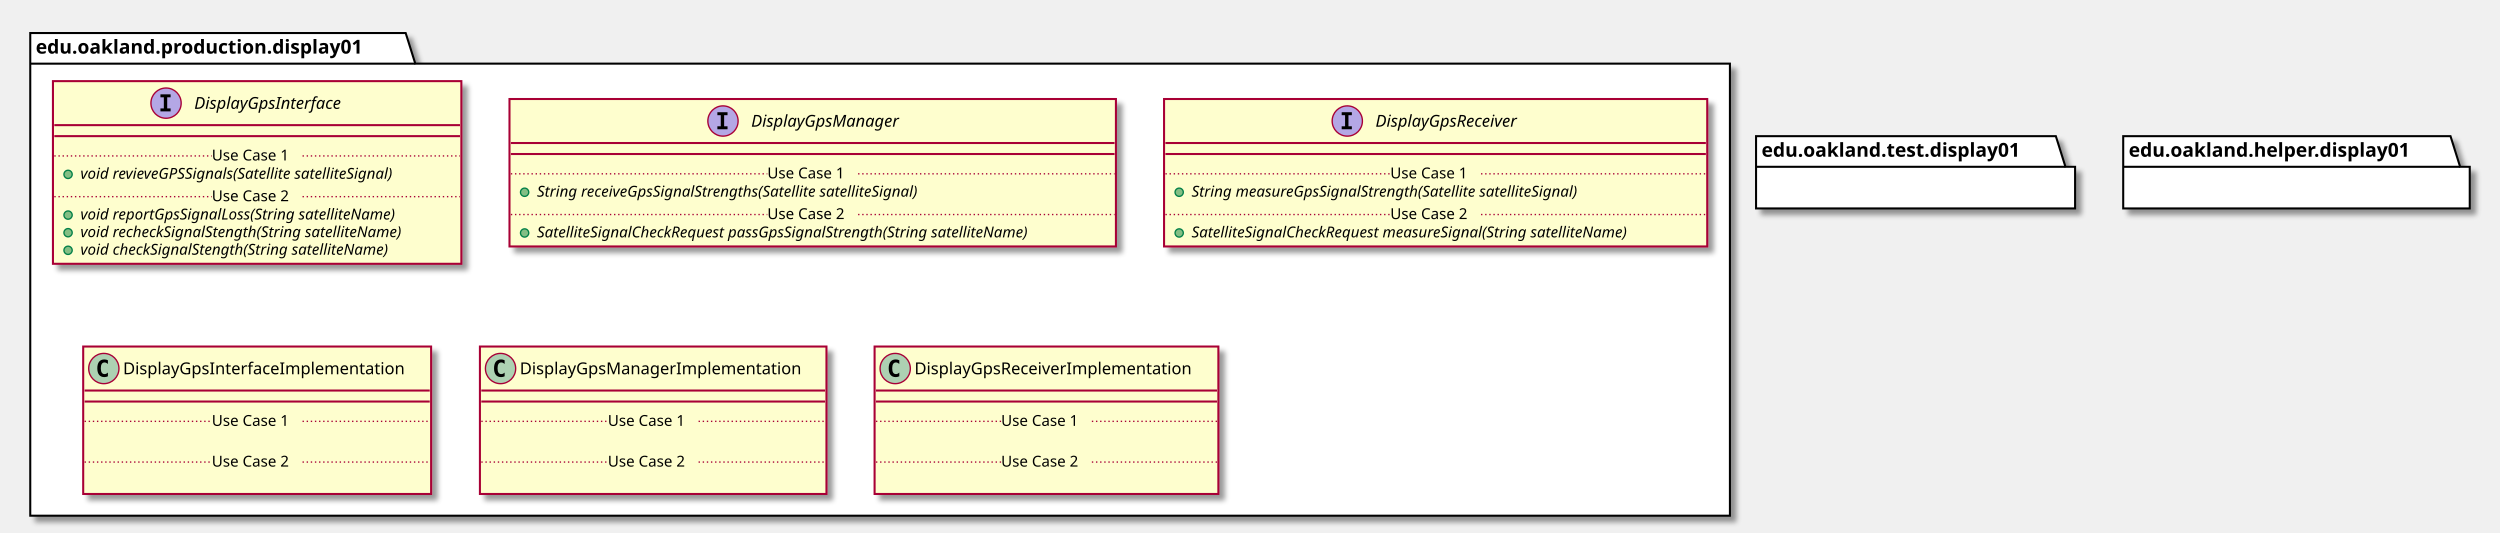
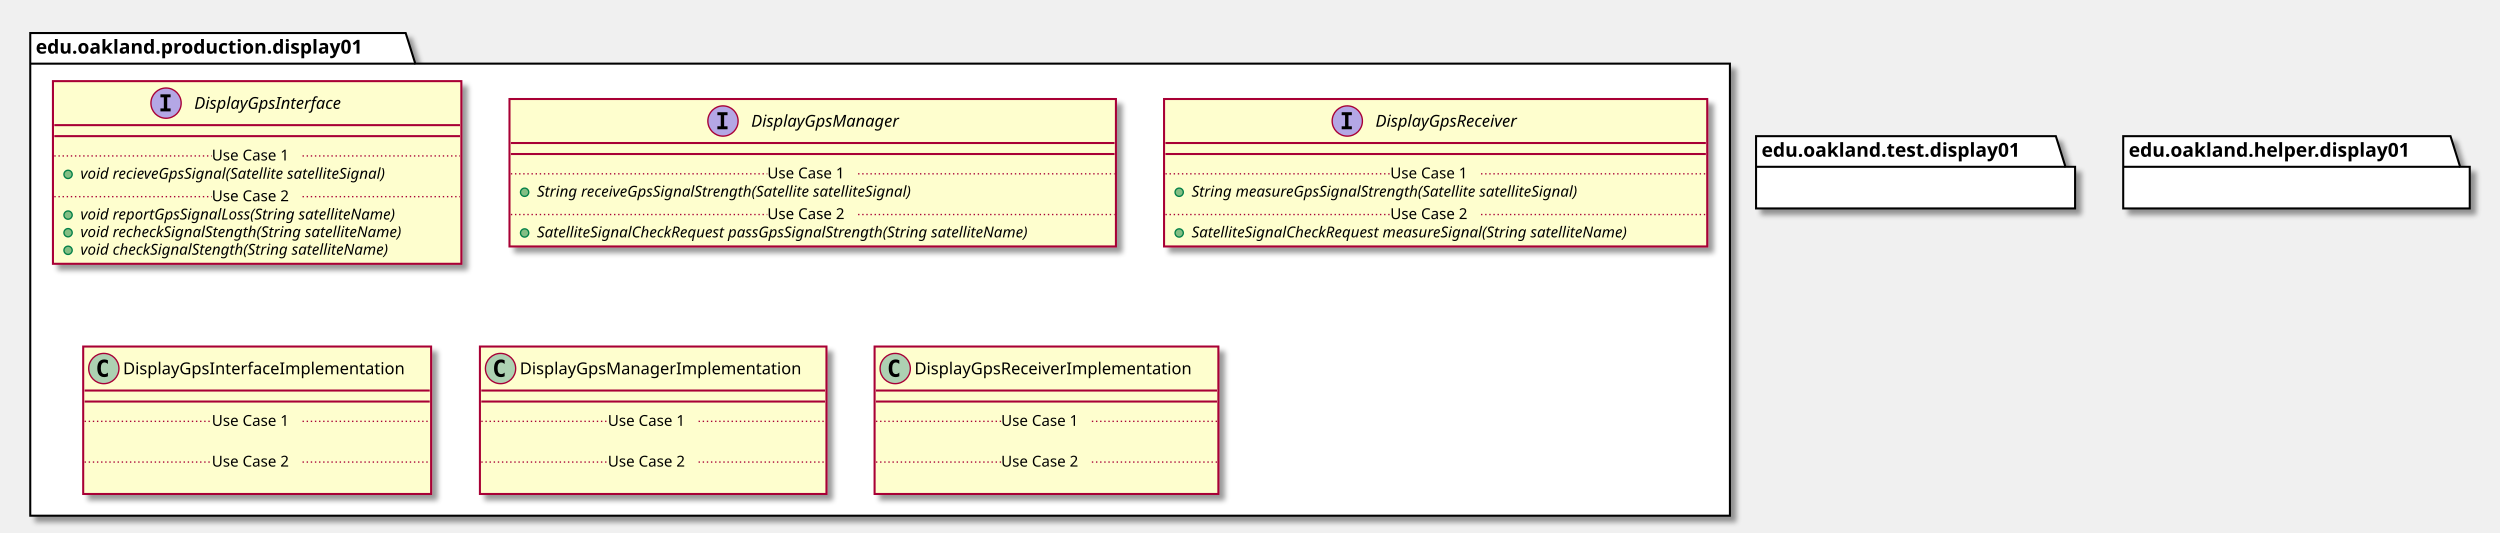
<svg xmlns="http://www.w3.org/2000/svg" contentScriptType="application/ecmascript" contentStyleType="text/css" height="387px" preserveAspectRatio="none" style="width:1818px;height:387px;" version="1.1" viewBox="0 0 1818 387" width="1818px" zoomAndPan="magnify">
  <defs>
-     <filter height="300%" id="f1esmcrt8yq7kb" width="300%" x="-1" y="-1">
+     <filter height="300%" id="f16cbwy22shc78" width="300%" x="-1" y="-1">
      <feGaussianBlur result="blurOut" stdDeviation="2.0" />
      <feColorMatrix in="blurOut" result="blurOut2" type="matrix" values="0 0 0 0 0 0 0 0 0 0 0 0 0 0 0 0 0 0 .4 0" />
      <feOffset dx="4.0" dy="4.0" in="blurOut2" result="blurOut3" />
      <feBlend in="SourceGraphic" in2="blurOut3" mode="normal" />
    </filter>
  </defs>
  <g>
-     <polygon fill="#FFFFFF" filter="url(#f1esmcrt8yq7kb)" points="22,24,295,24,302,46.297,1258,46.297,1258,375,22,375,22,24" style="stroke: #000000; stroke-width: 1.5;" />
+     <polygon fill="#FFFFFF" filter="url(#f16cbwy22shc78)" points="22,24,295,24,302,46.297,1258,46.297,1258,375,22,375,22,24" style="stroke: #000000; stroke-width: 1.5;" />
    <line style="stroke: #000000; stroke-width: 1.5;" x1="22" x2="302" y1="46.297" y2="46.297" />
    <text fill="#000000" font-family="sans-serif" font-size="14" font-weight="bold" lengthAdjust="spacingAndGlyphs" textLength="267" x="26" y="38.995">edu.oakland.production.display01</text>
-     <rect fill="#FEFECE" filter="url(#f1esmcrt8yq7kb)" height="132.828" id="DisplayGpsInterface" style="stroke: #A80036; stroke-width: 1.5;" width="297" x="38.5" y="59" />
+     <rect fill="#FEFECE" filter="url(#f16cbwy22shc78)" height="132.828" id="DisplayGpsInterface" style="stroke: #A80036; stroke-width: 1.5;" width="297" x="38.5" y="59" />
    <ellipse cx="120.75" cy="75" fill="#B4A7E5" rx="11" ry="11" style="stroke: #A80036; stroke-width: 1.0;" />
    <path d="M116.672,70.766 L116.672,68.609 L124.062,68.609 L124.062,70.766 L121.594,70.766 L121.594,78.844 L124.062,78.844 L124.062,81 L116.672,81 L116.672,78.844 L119.141,78.844 L119.141,70.766 L116.672,70.766 Z " />
    <text fill="#000000" font-family="sans-serif" font-size="12" font-style="italic" lengthAdjust="spacingAndGlyphs" textLength="124" x="141.25" y="79.154">DisplayGpsInterface</text>
    <line style="stroke: #A80036; stroke-width: 1.5;" x1="39.5" x2="334.5" y1="91" y2="91" />
    <line style="stroke: #A80036; stroke-width: 1.5;" x1="39.5" x2="334.5" y1="99" y2="99" />
    <ellipse cx="49.5" cy="126.805" fill="#84BE84" rx="3" ry="3" style="stroke: #038048; stroke-width: 1.0;" />
-     <text fill="#000000" font-family="sans-serif" font-size="11" font-style="italic" lengthAdjust="spacingAndGlyphs" textLength="269" x="58.5" y="130.015">void revieveGPSSignals(Satellite satelliteSignal)</text>
+     <text fill="#000000" font-family="sans-serif" font-size="11" font-style="italic" lengthAdjust="spacingAndGlyphs" textLength="261" x="58.5" y="130.015">void recieveGpsSignal(Satellite satelliteSignal)</text>
    <line style="stroke: #A80036; stroke-width: 1.0; stroke-dasharray: 1.0,2.0;" x1="39.5" x2="154" y1="113.402" y2="113.402" />
    <text fill="#000000" font-family="sans-serif" font-size="11" lengthAdjust="spacingAndGlyphs" textLength="66" x="154" y="116.71">Use Case 1</text>
    <line style="stroke: #A80036; stroke-width: 1.0; stroke-dasharray: 1.0,2.0;" x1="220" x2="334.5" y1="113.402" y2="113.402" />
    <ellipse cx="49.5" cy="156.414" fill="#84BE84" rx="3" ry="3" style="stroke: #038048; stroke-width: 1.0;" />
    <text fill="#000000" font-family="sans-serif" font-size="11" font-style="italic" lengthAdjust="spacingAndGlyphs" textLength="266" x="58.5" y="159.625">void reportGpsSignalLoss(String satelliteName)</text>
    <ellipse cx="49.5" cy="169.219" fill="#84BE84" rx="3" ry="3" style="stroke: #038048; stroke-width: 1.0;" />
    <text fill="#000000" font-family="sans-serif" font-size="11" font-style="italic" lengthAdjust="spacingAndGlyphs" textLength="271" x="58.5" y="172.429">void recheckSignalStength(String satelliteName)</text>
    <ellipse cx="49.5" cy="182.023" fill="#84BE84" rx="3" ry="3" style="stroke: #038048; stroke-width: 1.0;" />
    <text fill="#000000" font-family="sans-serif" font-size="11" font-style="italic" lengthAdjust="spacingAndGlyphs" textLength="259" x="58.5" y="185.234">void checkSignalStength(String satelliteName)</text>
    <line style="stroke: #A80036; stroke-width: 1.0; stroke-dasharray: 1.0,2.0;" x1="39.5" x2="154" y1="143.012" y2="143.012" />
    <text fill="#000000" font-family="sans-serif" font-size="11" lengthAdjust="spacingAndGlyphs" textLength="66" x="154" y="146.32">Use Case 2</text>
    <line style="stroke: #A80036; stroke-width: 1.0; stroke-dasharray: 1.0,2.0;" x1="220" x2="334.5" y1="143.012" y2="143.012" />
-     <rect fill="#FEFECE" filter="url(#f1esmcrt8yq7kb)" height="107.219" id="DisplayGpsManager" style="stroke: #A80036; stroke-width: 1.5;" width="441" x="370.5" y="72" />
+     <rect fill="#FEFECE" filter="url(#f16cbwy22shc78)" height="107.219" id="DisplayGpsManager" style="stroke: #A80036; stroke-width: 1.5;" width="441" x="370.5" y="72" />
    <ellipse cx="525.75" cy="88" fill="#B4A7E5" rx="11" ry="11" style="stroke: #A80036; stroke-width: 1.0;" />
    <path d="M521.672,83.766 L521.672,81.609 L529.062,81.609 L529.062,83.766 L526.594,83.766 L526.594,91.844 L529.062,91.844 L529.062,94 L521.672,94 L521.672,91.844 L524.141,91.844 L524.141,83.766 L521.672,83.766 Z " />
    <text fill="#000000" font-family="sans-serif" font-size="12" font-style="italic" lengthAdjust="spacingAndGlyphs" textLength="122" x="546.25" y="92.154">DisplayGpsManager</text>
    <line style="stroke: #A80036; stroke-width: 1.5;" x1="371.5" x2="810.5" y1="104" y2="104" />
    <line style="stroke: #A80036; stroke-width: 1.5;" x1="371.5" x2="810.5" y1="112" y2="112" />
    <ellipse cx="381.5" cy="139.805" fill="#84BE84" rx="3" ry="3" style="stroke: #038048; stroke-width: 1.0;" />
-     <text fill="#000000" font-family="sans-serif" font-size="11" font-style="italic" lengthAdjust="spacingAndGlyphs" textLength="324" x="390.5" y="143.015">String receiveGpsSignalStrengths(Satellite satelliteSignal)</text>
+     <text fill="#000000" font-family="sans-serif" font-size="11" font-style="italic" lengthAdjust="spacingAndGlyphs" textLength="318" x="390.5" y="143.015">String receiveGpsSignalStrength(Satellite satelliteSignal)</text>
    <line style="stroke: #A80036; stroke-width: 1.0; stroke-dasharray: 1.0,2.0;" x1="371.5" x2="558" y1="126.402" y2="126.402" />
    <text fill="#000000" font-family="sans-serif" font-size="11" lengthAdjust="spacingAndGlyphs" textLength="66" x="558" y="129.71">Use Case 1</text>
    <line style="stroke: #A80036; stroke-width: 1.0; stroke-dasharray: 1.0,2.0;" x1="624" x2="810.5" y1="126.402" y2="126.402" />
    <ellipse cx="381.5" cy="169.414" fill="#84BE84" rx="3" ry="3" style="stroke: #038048; stroke-width: 1.0;" />
    <text fill="#000000" font-family="sans-serif" font-size="11" font-style="italic" lengthAdjust="spacingAndGlyphs" textLength="415" x="390.5" y="172.625">SatelliteSignalCheckRequest passGpsSignalStrength(String satelliteName)</text>
    <line style="stroke: #A80036; stroke-width: 1.0; stroke-dasharray: 1.0,2.0;" x1="371.5" x2="558" y1="156.012" y2="156.012" />
    <text fill="#000000" font-family="sans-serif" font-size="11" lengthAdjust="spacingAndGlyphs" textLength="66" x="558" y="159.32">Use Case 2</text>
    <line style="stroke: #A80036; stroke-width: 1.0; stroke-dasharray: 1.0,2.0;" x1="624" x2="810.5" y1="156.012" y2="156.012" />
-     <rect fill="#FEFECE" filter="url(#f1esmcrt8yq7kb)" height="107.219" id="DisplayGpsReceiver" style="stroke: #A80036; stroke-width: 1.5;" width="395" x="846.5" y="72" />
+     <rect fill="#FEFECE" filter="url(#f16cbwy22shc78)" height="107.219" id="DisplayGpsReceiver" style="stroke: #A80036; stroke-width: 1.5;" width="395" x="846.5" y="72" />
    <ellipse cx="979.75" cy="88" fill="#B4A7E5" rx="11" ry="11" style="stroke: #A80036; stroke-width: 1.0;" />
    <path d="M975.672,83.766 L975.672,81.609 L983.062,81.609 L983.062,83.766 L980.594,83.766 L980.594,91.844 L983.062,91.844 L983.062,94 L975.672,94 L975.672,91.844 L978.141,91.844 L978.141,83.766 L975.672,83.766 Z " />
    <text fill="#000000" font-family="sans-serif" font-size="12" font-style="italic" lengthAdjust="spacingAndGlyphs" textLength="120" x="1000.25" y="92.154">DisplayGpsReceiver</text>
    <line style="stroke: #A80036; stroke-width: 1.5;" x1="847.5" x2="1240.5" y1="104" y2="104" />
    <line style="stroke: #A80036; stroke-width: 1.5;" x1="847.5" x2="1240.5" y1="112" y2="112" />
    <ellipse cx="857.5" cy="139.805" fill="#84BE84" rx="3" ry="3" style="stroke: #038048; stroke-width: 1.0;" />
    <text fill="#000000" font-family="sans-serif" font-size="11" font-style="italic" lengthAdjust="spacingAndGlyphs" textLength="326" x="866.5" y="143.015">String measureGpsSignalStrength(Satellite satelliteSignal)</text>
    <line style="stroke: #A80036; stroke-width: 1.0; stroke-dasharray: 1.0,2.0;" x1="847.5" x2="1011" y1="126.402" y2="126.402" />
    <text fill="#000000" font-family="sans-serif" font-size="11" lengthAdjust="spacingAndGlyphs" textLength="66" x="1011" y="129.71">Use Case 1</text>
    <line style="stroke: #A80036; stroke-width: 1.0; stroke-dasharray: 1.0,2.0;" x1="1077" x2="1240.5" y1="126.402" y2="126.402" />
    <ellipse cx="857.5" cy="169.414" fill="#84BE84" rx="3" ry="3" style="stroke: #038048; stroke-width: 1.0;" />
    <text fill="#000000" font-family="sans-serif" font-size="11" font-style="italic" lengthAdjust="spacingAndGlyphs" textLength="369" x="866.5" y="172.625">SatelliteSignalCheckRequest measureSignal(String satelliteName)</text>
    <line style="stroke: #A80036; stroke-width: 1.0; stroke-dasharray: 1.0,2.0;" x1="847.5" x2="1011" y1="156.012" y2="156.012" />
    <text fill="#000000" font-family="sans-serif" font-size="11" lengthAdjust="spacingAndGlyphs" textLength="66" x="1011" y="159.32">Use Case 2</text>
    <line style="stroke: #A80036; stroke-width: 1.0; stroke-dasharray: 1.0,2.0;" x1="1077" x2="1240.5" y1="156.012" y2="156.012" />
-     <rect fill="#FEFECE" filter="url(#f1esmcrt8yq7kb)" height="107.219" id="DisplayGpsInterfaceImplementation" style="stroke: #A80036; stroke-width: 1.5;" width="253" x="60.5" y="252" />
+     <rect fill="#FEFECE" filter="url(#f16cbwy22shc78)" height="107.219" id="DisplayGpsInterfaceImplementation" style="stroke: #A80036; stroke-width: 1.5;" width="253" x="60.5" y="252" />
    <ellipse cx="75.5" cy="268" fill="#ADD1B2" rx="11" ry="11" style="stroke: #A80036; stroke-width: 1.0;" />
    <path d="M78.469,273.641 Q77.891,273.938 77.25,274.078 Q76.609,274.234 75.906,274.234 Q73.406,274.234 72.078,272.594 Q70.766,270.938 70.766,267.812 Q70.766,264.688 72.078,263.031 Q73.406,261.375 75.906,261.375 Q76.609,261.375 77.25,261.531 Q77.906,261.688 78.469,261.984 L78.469,264.703 Q77.844,264.125 77.25,263.859 Q76.656,263.578 76.031,263.578 Q74.688,263.578 74,264.656 Q73.312,265.719 73.312,267.812 Q73.312,269.906 74,270.984 Q74.688,272.047 76.031,272.047 Q76.656,272.047 77.25,271.781 Q77.844,271.5 78.469,270.922 L78.469,273.641 Z " />
    <text fill="#000000" font-family="sans-serif" font-size="12" lengthAdjust="spacingAndGlyphs" textLength="221" x="89.5" y="272.154">DisplayGpsInterfaceImplementation</text>
    <line style="stroke: #A80036; stroke-width: 1.5;" x1="61.5" x2="312.5" y1="284" y2="284" />
    <line style="stroke: #A80036; stroke-width: 1.5;" x1="61.5" x2="312.5" y1="292" y2="292" />
    <text fill="#000000" font-family="sans-serif" font-size="11" lengthAdjust="spacingAndGlyphs" textLength="0" x="70.5" y="323.015" />
    <line style="stroke: #A80036; stroke-width: 1.0; stroke-dasharray: 1.0,2.0;" x1="61.5" x2="154" y1="306.402" y2="306.402" />
    <text fill="#000000" font-family="sans-serif" font-size="11" lengthAdjust="spacingAndGlyphs" textLength="66" x="154" y="309.71">Use Case 1</text>
    <line style="stroke: #A80036; stroke-width: 1.0; stroke-dasharray: 1.0,2.0;" x1="220" x2="312.5" y1="306.402" y2="306.402" />
    <text fill="#000000" font-family="sans-serif" font-size="11" lengthAdjust="spacingAndGlyphs" textLength="0" x="70.5" y="352.625" />
    <line style="stroke: #A80036; stroke-width: 1.0; stroke-dasharray: 1.0,2.0;" x1="61.5" x2="154" y1="336.012" y2="336.012" />
    <text fill="#000000" font-family="sans-serif" font-size="11" lengthAdjust="spacingAndGlyphs" textLength="66" x="154" y="339.32">Use Case 2</text>
    <line style="stroke: #A80036; stroke-width: 1.0; stroke-dasharray: 1.0,2.0;" x1="220" x2="312.5" y1="336.012" y2="336.012" />
-     <rect fill="#FEFECE" filter="url(#f1esmcrt8yq7kb)" height="107.219" id="DisplayGpsManagerImplementation" style="stroke: #A80036; stroke-width: 1.5;" width="252" x="349" y="252" />
+     <rect fill="#FEFECE" filter="url(#f16cbwy22shc78)" height="107.219" id="DisplayGpsManagerImplementation" style="stroke: #A80036; stroke-width: 1.5;" width="252" x="349" y="252" />
    <ellipse cx="364" cy="268" fill="#ADD1B2" rx="11" ry="11" style="stroke: #A80036; stroke-width: 1.0;" />
    <path d="M366.969,273.641 Q366.391,273.938 365.75,274.078 Q365.109,274.234 364.406,274.234 Q361.906,274.234 360.578,272.594 Q359.266,270.938 359.266,267.812 Q359.266,264.688 360.578,263.031 Q361.906,261.375 364.406,261.375 Q365.109,261.375 365.75,261.531 Q366.406,261.688 366.969,261.984 L366.969,264.703 Q366.344,264.125 365.75,263.859 Q365.156,263.578 364.531,263.578 Q363.188,263.578 362.5,264.656 Q361.812,265.719 361.812,267.812 Q361.812,269.906 362.5,270.984 Q363.188,272.047 364.531,272.047 Q365.156,272.047 365.75,271.781 Q366.344,271.5 366.969,270.922 L366.969,273.641 Z " />
    <text fill="#000000" font-family="sans-serif" font-size="12" lengthAdjust="spacingAndGlyphs" textLength="220" x="378" y="272.154">DisplayGpsManagerImplementation</text>
    <line style="stroke: #A80036; stroke-width: 1.5;" x1="350" x2="600" y1="284" y2="284" />
    <line style="stroke: #A80036; stroke-width: 1.5;" x1="350" x2="600" y1="292" y2="292" />
    <text fill="#000000" font-family="sans-serif" font-size="11" lengthAdjust="spacingAndGlyphs" textLength="0" x="359" y="323.015" />
    <line style="stroke: #A80036; stroke-width: 1.0; stroke-dasharray: 1.0,2.0;" x1="350" x2="442" y1="306.402" y2="306.402" />
    <text fill="#000000" font-family="sans-serif" font-size="11" lengthAdjust="spacingAndGlyphs" textLength="66" x="442" y="309.71">Use Case 1</text>
    <line style="stroke: #A80036; stroke-width: 1.0; stroke-dasharray: 1.0,2.0;" x1="508" x2="600" y1="306.402" y2="306.402" />
    <text fill="#000000" font-family="sans-serif" font-size="11" lengthAdjust="spacingAndGlyphs" textLength="0" x="359" y="352.625" />
    <line style="stroke: #A80036; stroke-width: 1.0; stroke-dasharray: 1.0,2.0;" x1="350" x2="442" y1="336.012" y2="336.012" />
    <text fill="#000000" font-family="sans-serif" font-size="11" lengthAdjust="spacingAndGlyphs" textLength="66" x="442" y="339.32">Use Case 2</text>
    <line style="stroke: #A80036; stroke-width: 1.0; stroke-dasharray: 1.0,2.0;" x1="508" x2="600" y1="336.012" y2="336.012" />
-     <rect fill="#FEFECE" filter="url(#f1esmcrt8yq7kb)" height="107.219" id="DisplayGpsReceiverImplementation" style="stroke: #A80036; stroke-width: 1.5;" width="250" x="636" y="252" />
+     <rect fill="#FEFECE" filter="url(#f16cbwy22shc78)" height="107.219" id="DisplayGpsReceiverImplementation" style="stroke: #A80036; stroke-width: 1.5;" width="250" x="636" y="252" />
    <ellipse cx="651" cy="268" fill="#ADD1B2" rx="11" ry="11" style="stroke: #A80036; stroke-width: 1.0;" />
    <path d="M653.969,273.641 Q653.391,273.938 652.75,274.078 Q652.109,274.234 651.406,274.234 Q648.906,274.234 647.578,272.594 Q646.266,270.938 646.266,267.812 Q646.266,264.688 647.578,263.031 Q648.906,261.375 651.406,261.375 Q652.109,261.375 652.75,261.531 Q653.406,261.688 653.969,261.984 L653.969,264.703 Q653.344,264.125 652.75,263.859 Q652.156,263.578 651.531,263.578 Q650.188,263.578 649.5,264.656 Q648.812,265.719 648.812,267.812 Q648.812,269.906 649.5,270.984 Q650.188,272.047 651.531,272.047 Q652.156,272.047 652.75,271.781 Q653.344,271.5 653.969,270.922 L653.969,273.641 Z " />
    <text fill="#000000" font-family="sans-serif" font-size="12" lengthAdjust="spacingAndGlyphs" textLength="218" x="665" y="272.154">DisplayGpsReceiverImplementation</text>
    <line style="stroke: #A80036; stroke-width: 1.5;" x1="637" x2="885" y1="284" y2="284" />
    <line style="stroke: #A80036; stroke-width: 1.5;" x1="637" x2="885" y1="292" y2="292" />
    <text fill="#000000" font-family="sans-serif" font-size="11" lengthAdjust="spacingAndGlyphs" textLength="0" x="646" y="323.015" />
    <line style="stroke: #A80036; stroke-width: 1.0; stroke-dasharray: 1.0,2.0;" x1="637" x2="728" y1="306.402" y2="306.402" />
    <text fill="#000000" font-family="sans-serif" font-size="11" lengthAdjust="spacingAndGlyphs" textLength="66" x="728" y="309.71">Use Case 1</text>
    <line style="stroke: #A80036; stroke-width: 1.0; stroke-dasharray: 1.0,2.0;" x1="794" x2="885" y1="306.402" y2="306.402" />
    <text fill="#000000" font-family="sans-serif" font-size="11" lengthAdjust="spacingAndGlyphs" textLength="0" x="646" y="352.625" />
    <line style="stroke: #A80036; stroke-width: 1.0; stroke-dasharray: 1.0,2.0;" x1="637" x2="728" y1="336.012" y2="336.012" />
    <text fill="#000000" font-family="sans-serif" font-size="11" lengthAdjust="spacingAndGlyphs" textLength="66" x="728" y="339.32">Use Case 2</text>
    <line style="stroke: #A80036; stroke-width: 1.0; stroke-dasharray: 1.0,2.0;" x1="794" x2="885" y1="336.012" y2="336.012" />
-     <polygon fill="#FFFFFF" filter="url(#f1esmcrt8yq7kb)" points="1277,99,1495,99,1502,121.297,1509,121.297,1509,151.594,1277,151.594,1277,99" style="stroke: #000000; stroke-width: 1.5;" />
+     <polygon fill="#FFFFFF" filter="url(#f16cbwy22shc78)" points="1277,99,1495,99,1502,121.297,1509,121.297,1509,151.594,1277,151.594,1277,99" style="stroke: #000000; stroke-width: 1.5;" />
    <line style="stroke: #000000; stroke-width: 1.5;" x1="1277" x2="1502" y1="121.297" y2="121.297" />
    <text fill="#000000" font-family="sans-serif" font-size="14" font-weight="bold" lengthAdjust="spacingAndGlyphs" textLength="212" x="1281" y="113.995">edu.oakland.test.display01</text>
-     <polygon fill="#FFFFFF" filter="url(#f1esmcrt8yq7kb)" points="1544,99,1782,99,1789,121.297,1796,121.297,1796,151.594,1544,151.594,1544,99" style="stroke: #000000; stroke-width: 1.5;" />
+     <polygon fill="#FFFFFF" filter="url(#f16cbwy22shc78)" points="1544,99,1782,99,1789,121.297,1796,121.297,1796,151.594,1544,151.594,1544,99" style="stroke: #000000; stroke-width: 1.5;" />
    <line style="stroke: #000000; stroke-width: 1.5;" x1="1544" x2="1789" y1="121.297" y2="121.297" />
    <text fill="#000000" font-family="sans-serif" font-size="14" font-weight="bold" lengthAdjust="spacingAndGlyphs" textLength="232" x="1548" y="113.995">edu.oakland.helper.display01</text>
  </g>
</svg>
